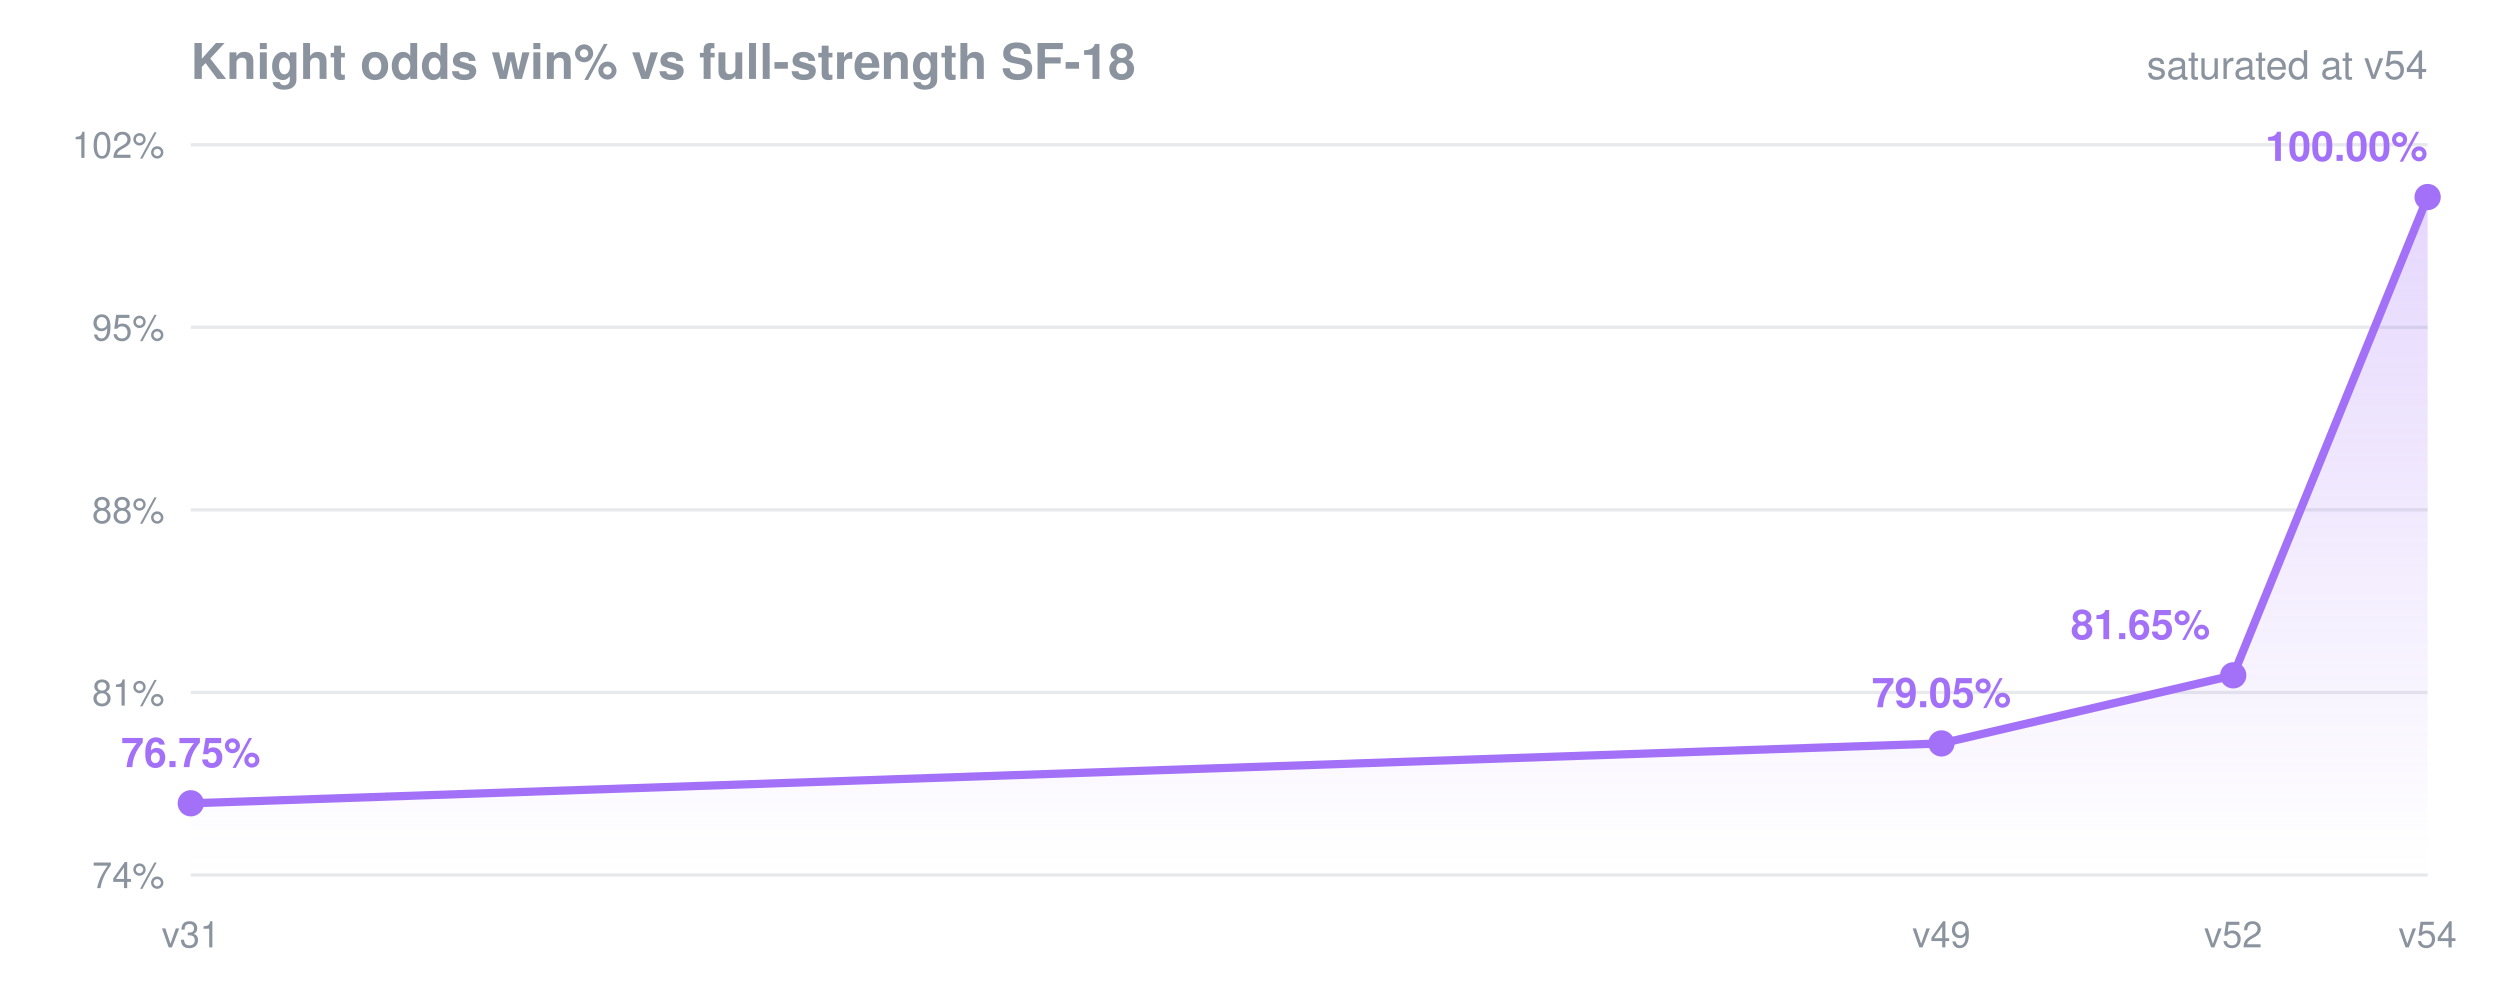
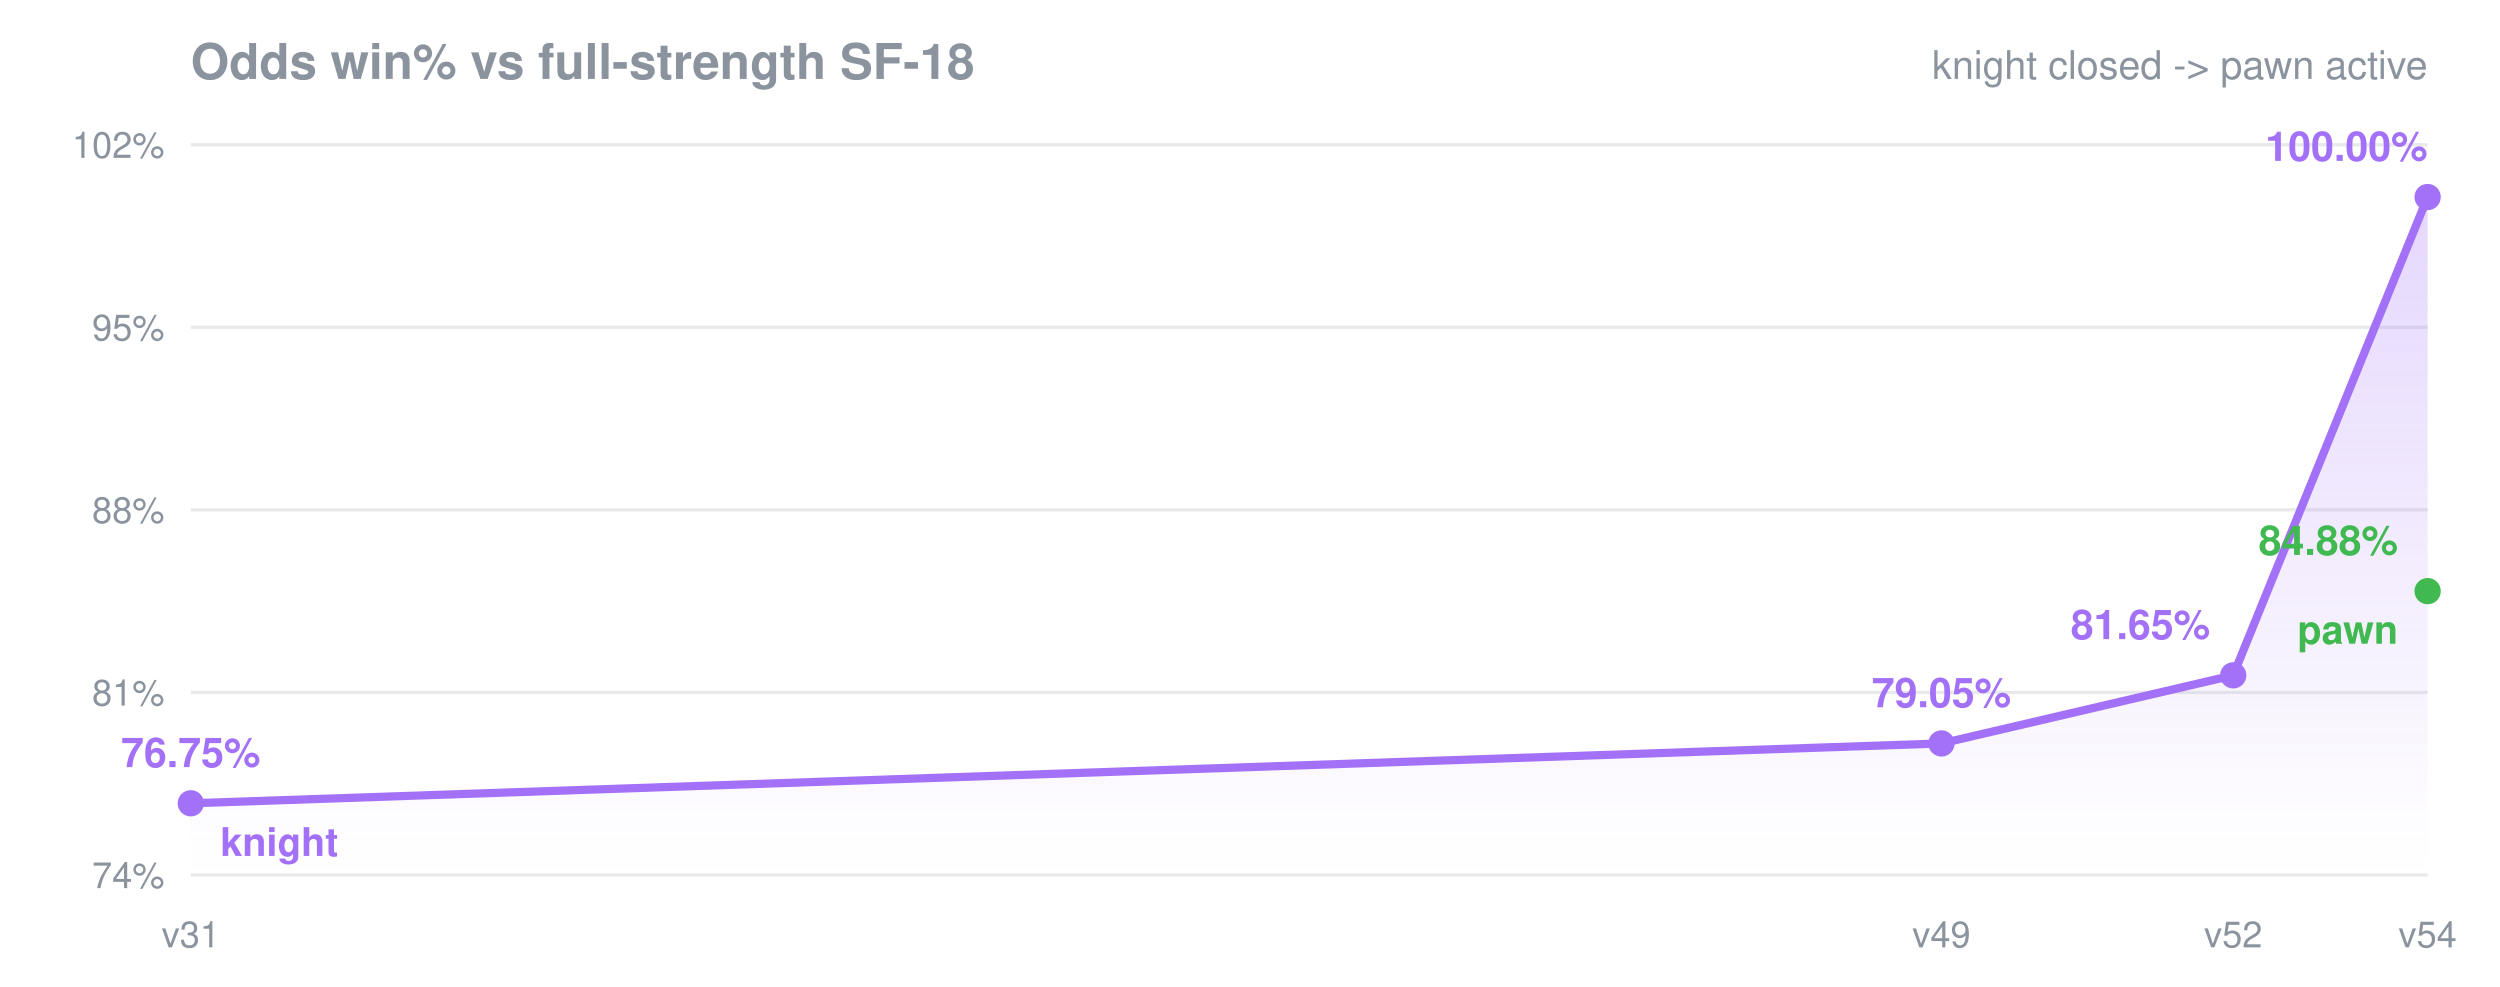
<svg xmlns="http://www.w3.org/2000/svg" width="760" height="300" viewBox="0 0 760 300" preserveAspectRatio="xMidYMid meet" font-family="-apple-system,Segoe UI,Helvetica,Arial,sans-serif">
  <defs>
    <linearGradient id="ga371f7" x1="0" y1="0" x2="0" y2="1">
      <stop offset="0" stop-color="#a371f7" stop-opacity="0.28" />
      <stop offset="1" stop-color="#a371f7" stop-opacity="0" />
    </linearGradient>
+     <linearGradient id="g3fb950" x1="0" y1="0" x2="0" y2="1">
+       <stop offset="0" stop-color="#3fb950" stop-opacity="0.28" />
+       <stop offset="1" stop-color="#3fb950" stop-opacity="0" />
+     </linearGradient>
  </defs>
-   <text x="58" y="24" fill="#8b949e" font-size="15" font-weight="700">Knight odds win% vs full-strength SF-18</text>
-   <text x="738" y="24" fill="#8b949e" font-size="12" text-anchor="end">saturated at v54</text>
+   <text x="58" y="24" fill="#8b949e" font-size="15" font-weight="700">Odds win% vs full-strength SF-18</text>
+   <text x="738" y="24" fill="#8b949e" font-size="12" text-anchor="end">knight closed -&gt; pawn active</text>
  <line x1="58" y1="266.0" x2="738" y2="266.0" stroke="#8b949e33" />
  <text x="50" y="270.0" fill="#8b949e" font-size="11" text-anchor="end">74%</text>
  <line x1="58" y1="210.5" x2="738" y2="210.5" stroke="#8b949e33" />
  <text x="50" y="214.5" fill="#8b949e" font-size="11" text-anchor="end">81%</text>
  <line x1="58" y1="155.0" x2="738" y2="155.0" stroke="#8b949e33" />
  <text x="50" y="159.0" fill="#8b949e" font-size="11" text-anchor="end">88%</text>
  <line x1="58" y1="99.5" x2="738" y2="99.5" stroke="#8b949e33" />
  <text x="50" y="103.5" fill="#8b949e" font-size="11" text-anchor="end">95%</text>
  <line x1="58" y1="44.0" x2="738" y2="44.0" stroke="#8b949e33" />
  <text x="50" y="48.0" fill="#8b949e" font-size="11" text-anchor="end">102%</text>
  <path d="M58.0,266.0 L58.0,244.2 L590.2,226.0 L678.9,205.3 L738.0,59.9 L738.0,266.0 Z" fill="url(#ga371f7)" />
  <polyline points="58.0,244.2 590.2,226.0 678.9,205.3 738.0,59.9" fill="none" stroke="#a371f7" stroke-width="2.5" stroke-linejoin="round" />
  <circle cx="58.0" cy="244.2" r="4" fill="#a371f7" />
  <text x="58.0" y="233.2" fill="#a371f7" font-size="12.5" font-weight="700" text-anchor="middle">76.75%</text>
-   <text x="58.0" y="288" fill="#8b949e" font-size="11" text-anchor="middle">v31</text>
  <circle cx="590.2" cy="226.0" r="4" fill="#a371f7" />
  <text x="590.2" y="215.0" fill="#a371f7" font-size="12.5" font-weight="700" text-anchor="middle">79.05%</text>
-   <text x="590.2" y="288" fill="#8b949e" font-size="11" text-anchor="middle">v49</text>
  <circle cx="678.9" cy="205.3" r="4" fill="#a371f7" />
  <text x="671.9" y="194.3" fill="#a371f7" font-size="12.5" font-weight="700" text-anchor="end">81.65%</text>
-   <text x="678.9" y="288" fill="#8b949e" font-size="11" text-anchor="middle">v52</text>
  <circle cx="738.0" cy="59.9" r="4" fill="#a371f7" />
  <text x="738.0" y="48.9" fill="#a371f7" font-size="12.5" font-weight="700" text-anchor="end">100.00%</text>
+   <text x="67.0" y="260.2" fill="#a371f7" font-size="12" font-weight="600" text-anchor="start">knight</text>
+   <circle cx="738.0" cy="179.7" r="4" fill="#3fb950" />
+   <text x="729.0" y="168.7" fill="#3fb950" font-size="12.5" font-weight="700" text-anchor="end">84.88%</text>
+   <text x="729.0" y="195.7" fill="#3fb950" font-size="12" font-weight="600" text-anchor="end">pawn</text>
+   <text x="58.0" y="288" fill="#8b949e" font-size="11" text-anchor="middle">v31</text>
+   <text x="590.2" y="288" fill="#8b949e" font-size="11" text-anchor="middle">v49</text>
+   <text x="678.9" y="288" fill="#8b949e" font-size="11" text-anchor="middle">v52</text>
  <text x="738.0" y="288" fill="#8b949e" font-size="11" text-anchor="middle">v54</text>
</svg>
